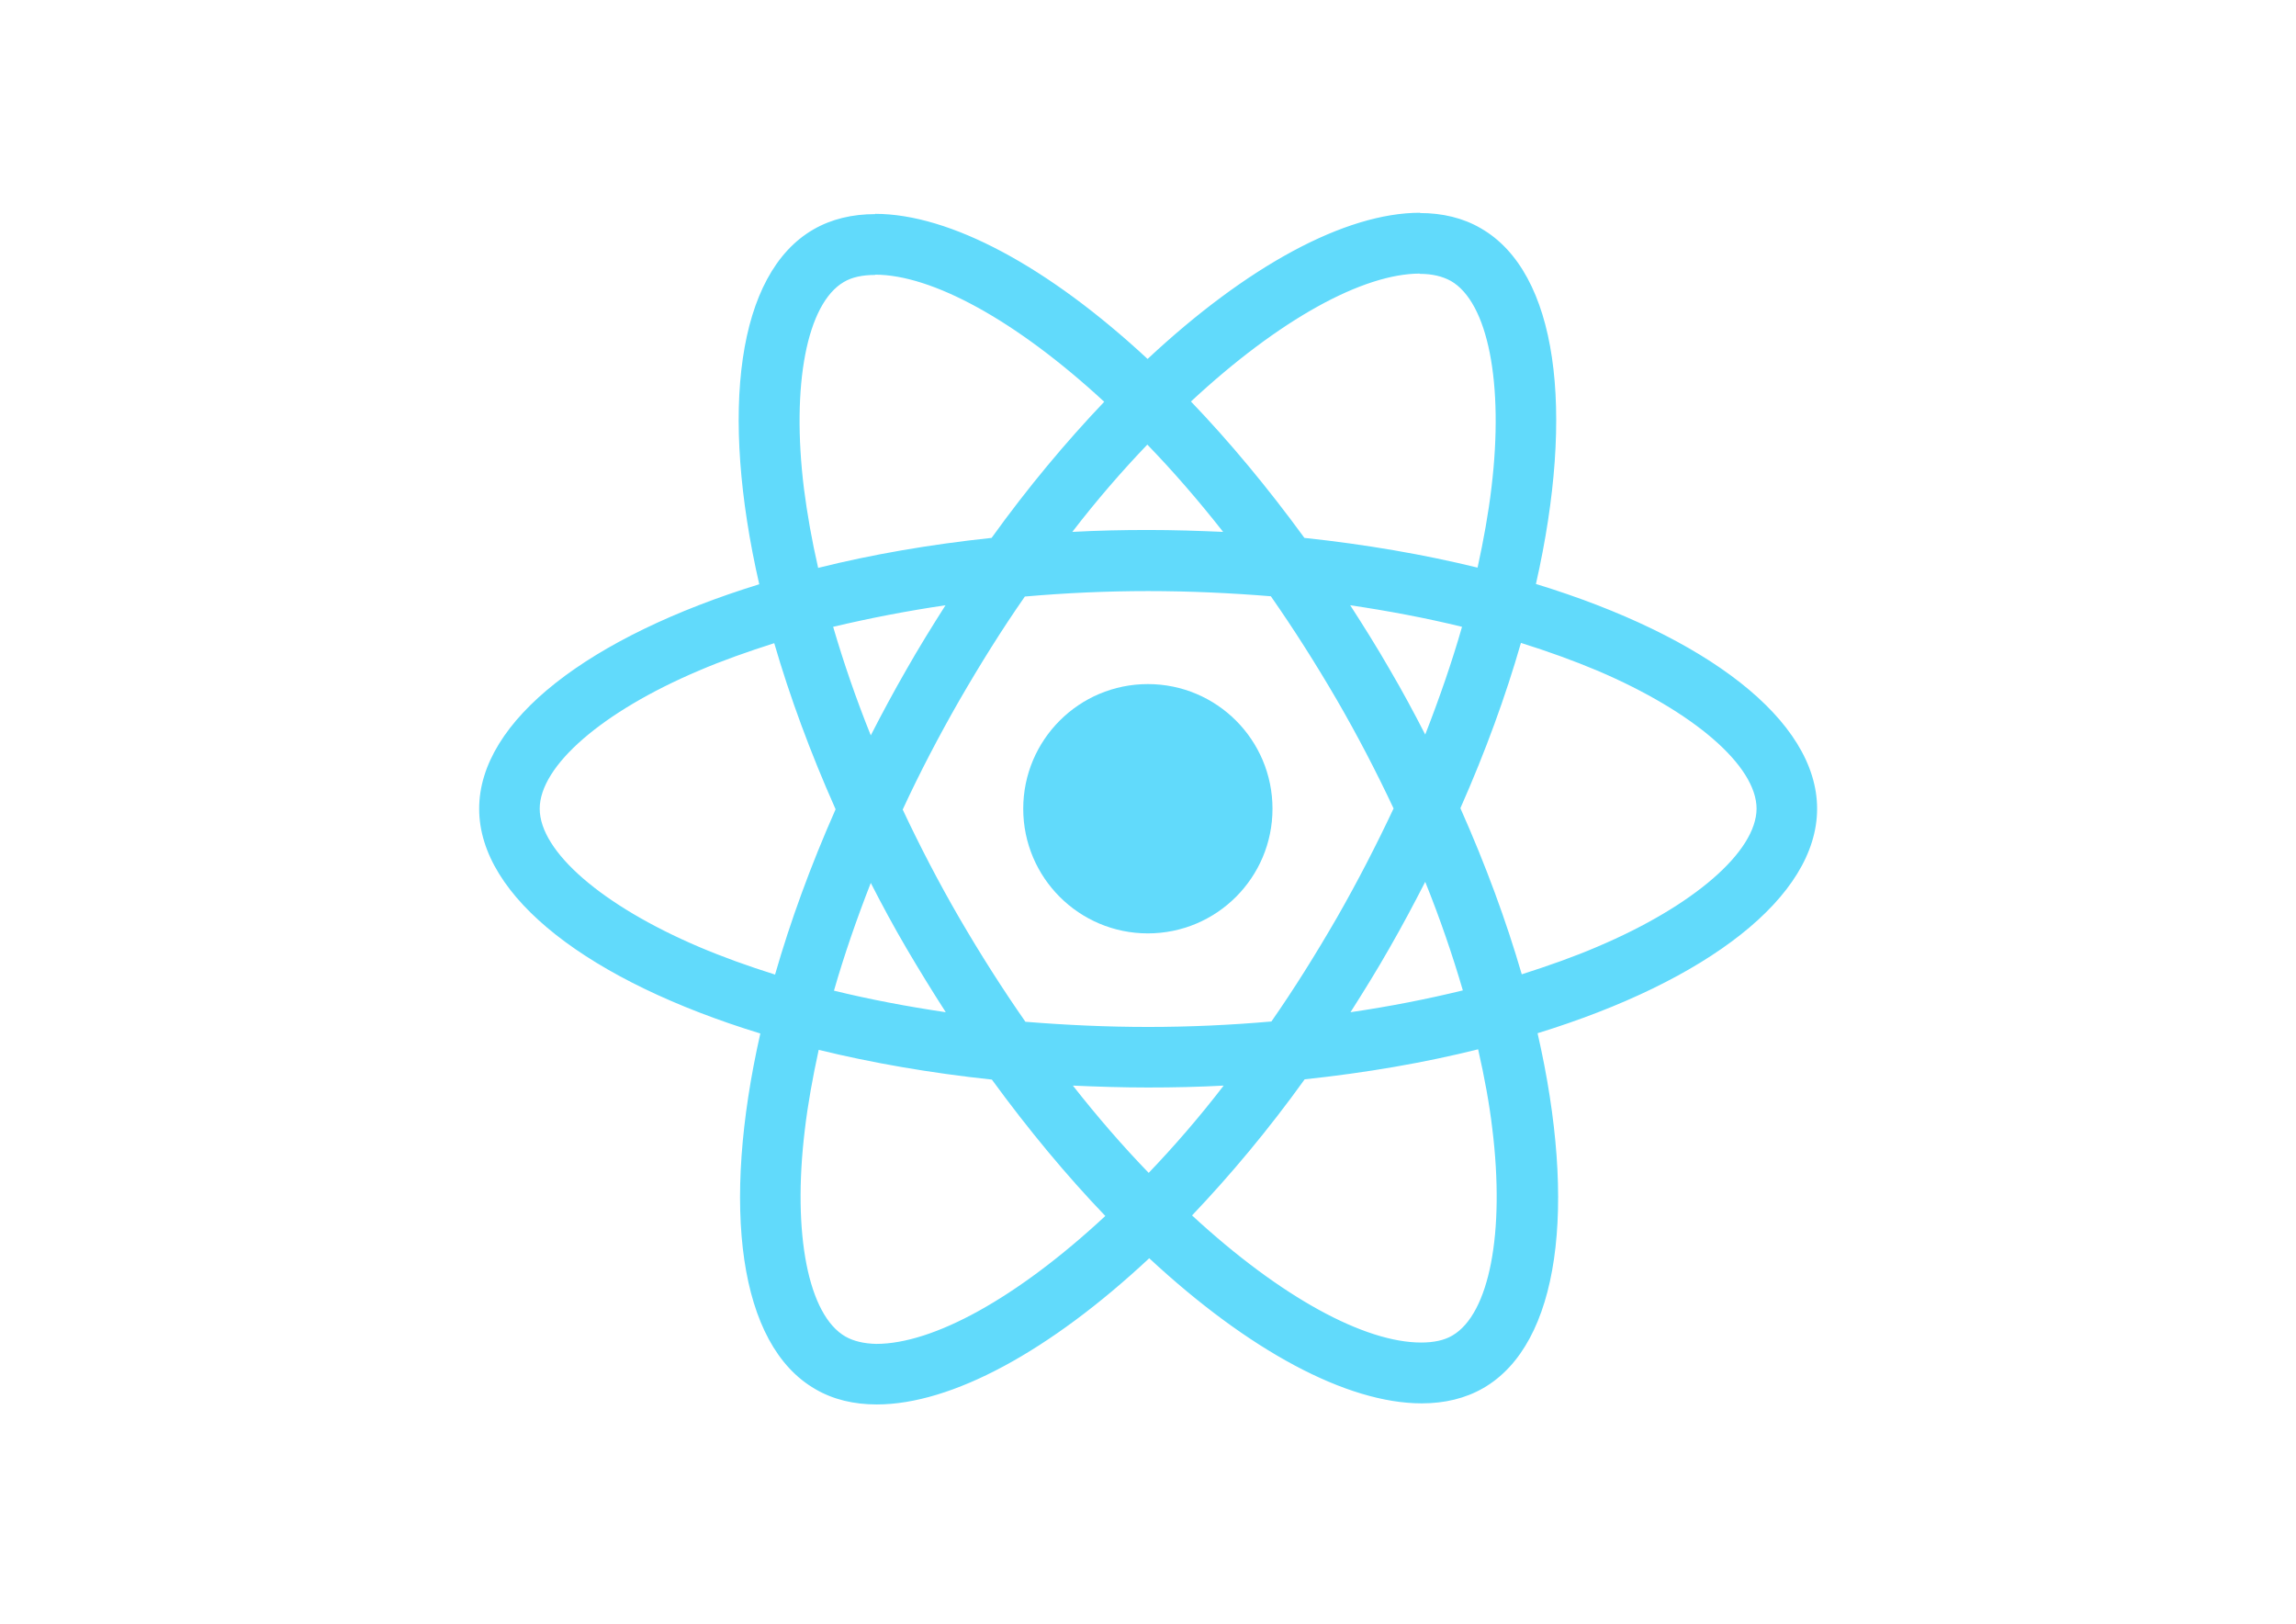
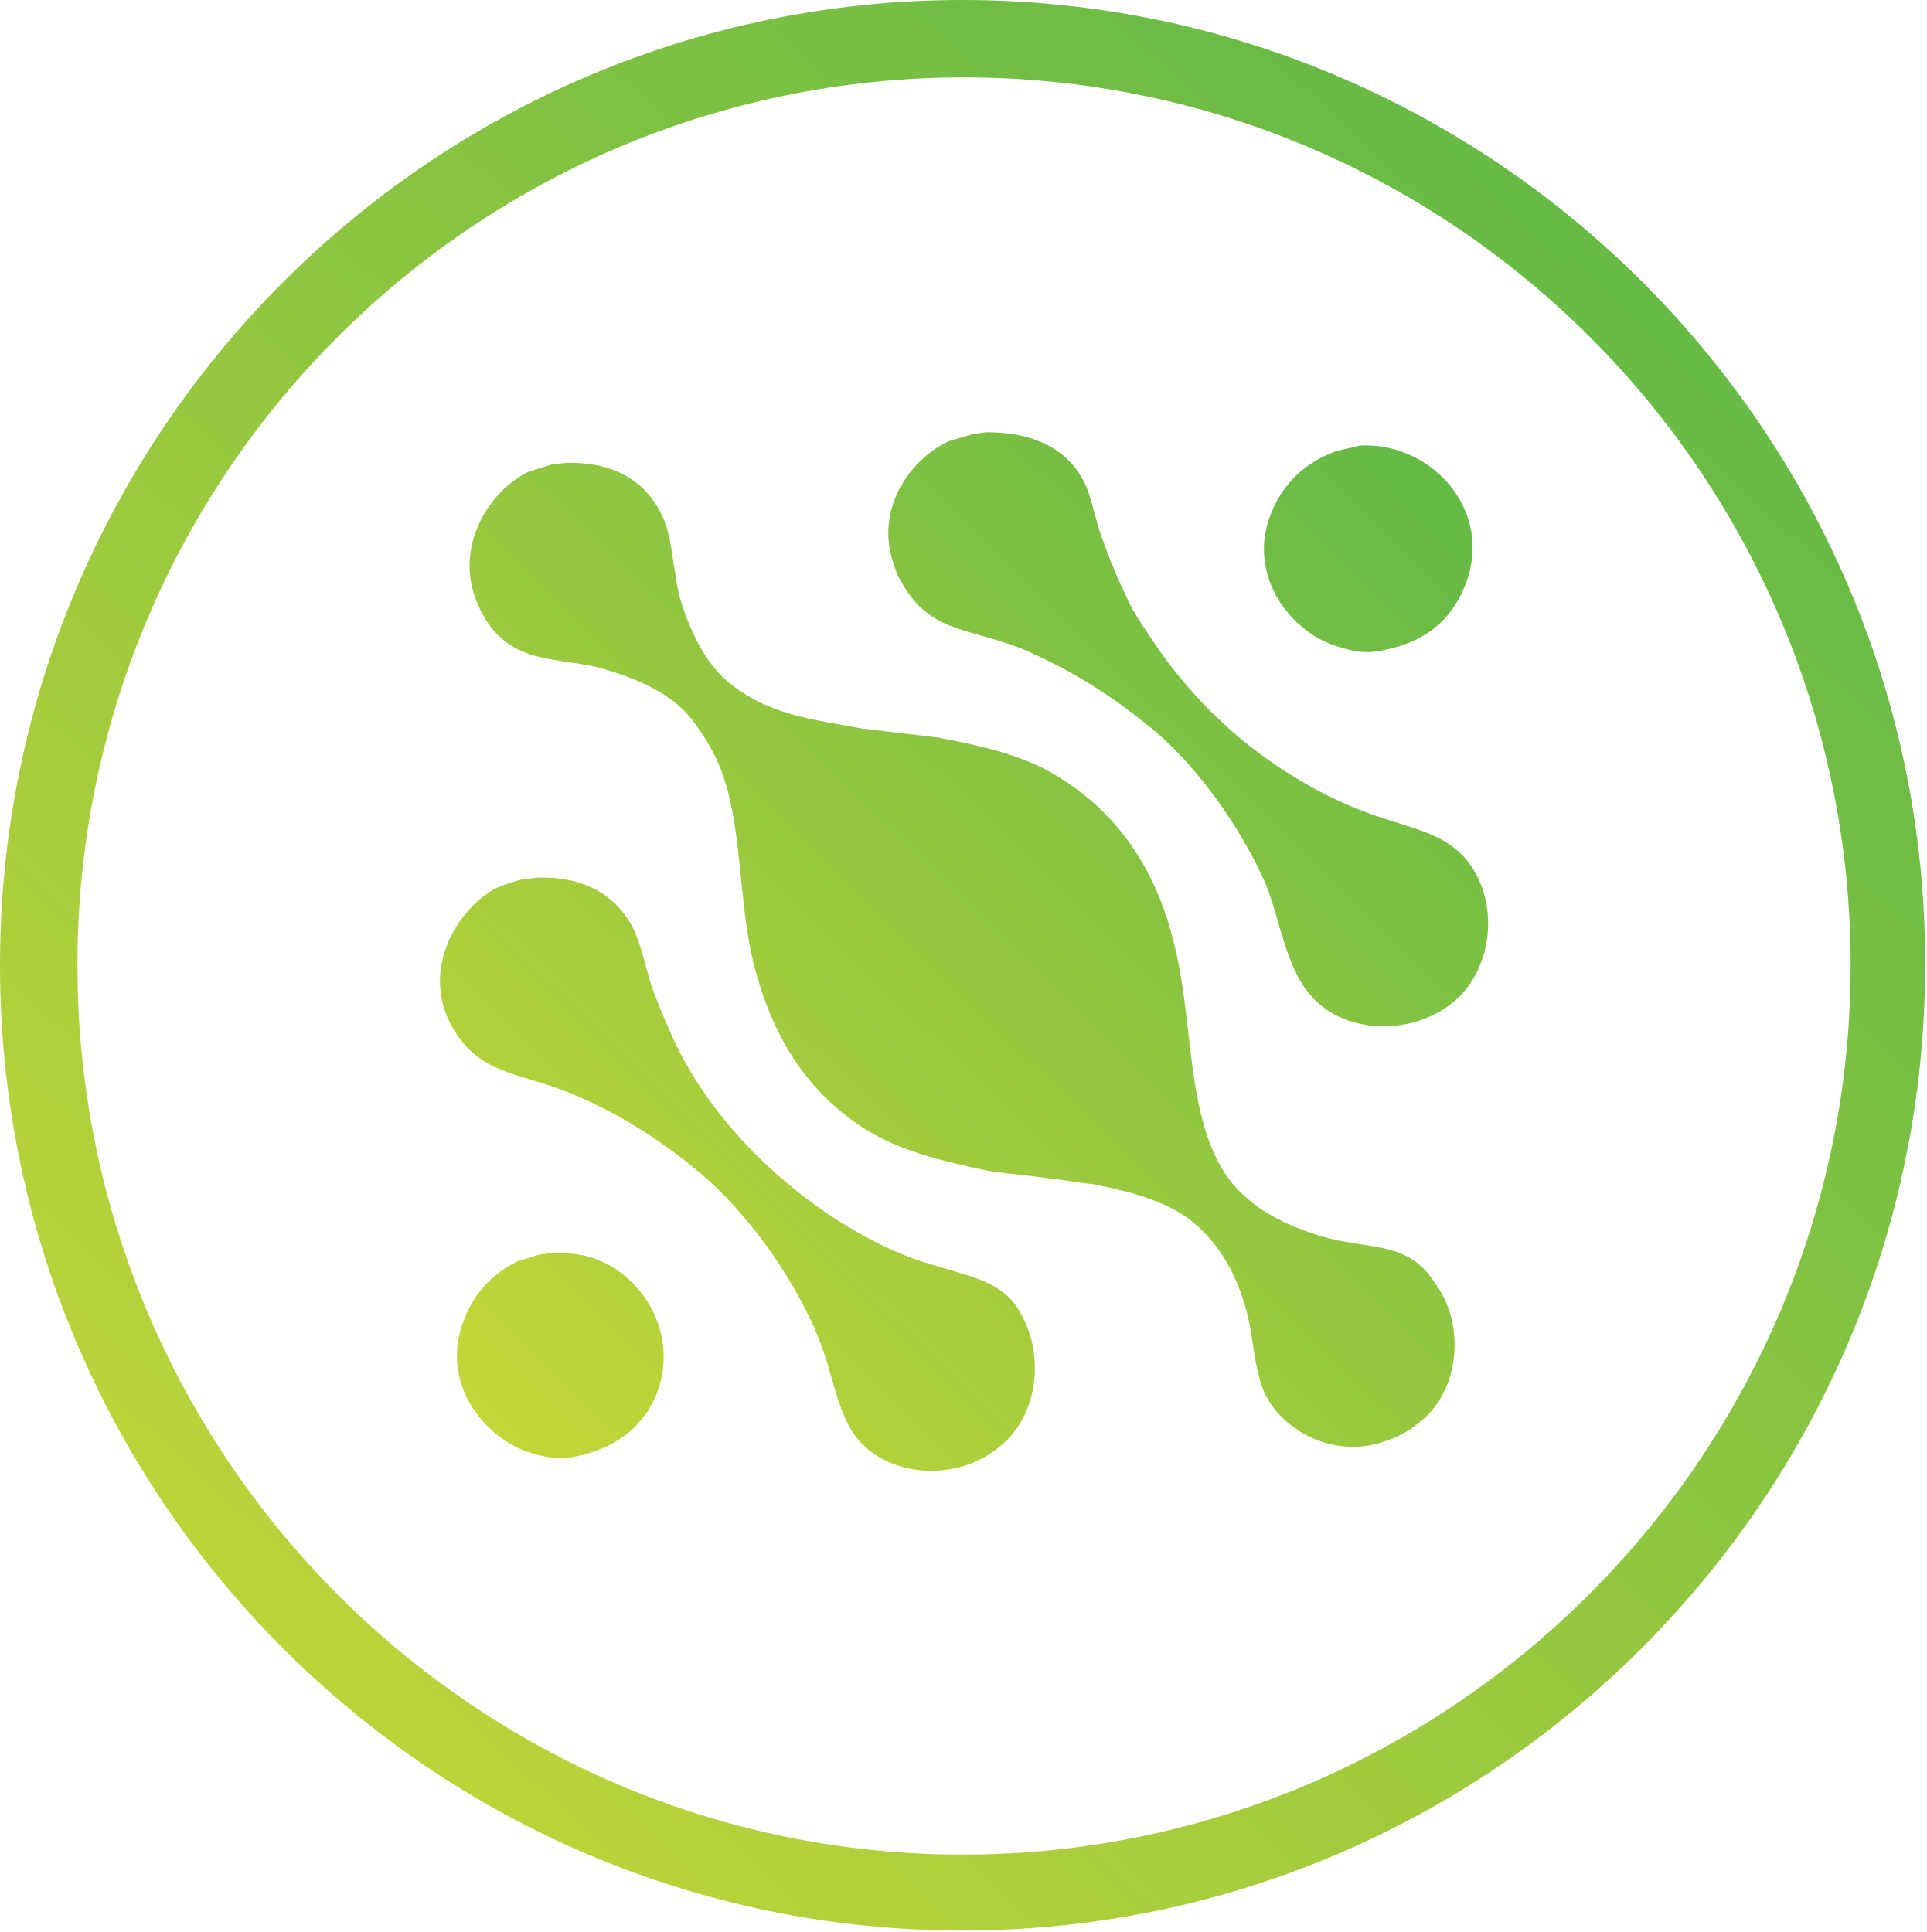
- <svg xmlns="http://www.w3.org/2000/svg" viewBox="0 0 841.9 595.3">
-   <g fill="#61DAFB">
-     <path d="M666.3 296.5c0-32.5-40.7-63.3-103.1-82.4 14.4-63.6 8-114.2-20.2-130.4-6.5-3.8-14.1-5.6-22.4-5.6v22.3c4.6 0 8.3.9 11.4 2.6 13.6 7.8 19.5 37.5 14.9 75.7-1.1 9.4-2.9 19.3-5.1 29.4-19.6-4.8-41-8.5-63.5-10.9-13.5-18.5-27.5-35.3-41.6-50 32.6-30.3 63.2-46.9 84-46.9V78c-27.5 0-63.5 19.6-99.9 53.6-36.4-33.8-72.4-53.2-99.9-53.2v22.3c20.7 0 51.4 16.5 84 46.6-14 14.7-28 31.4-41.3 49.9-22.6 2.4-44 6.1-63.6 11-2.3-10-4-19.7-5.2-29-4.7-38.2 1.1-67.9 14.6-75.8 3-1.8 6.9-2.6 11.5-2.6V78.5c-8.4 0-16 1.8-22.6 5.6-28.1 16.2-34.4 66.7-19.9 130.1-62.2 19.2-102.7 49.9-102.7 82.3 0 32.5 40.7 63.3 103.1 82.4-14.4 63.6-8 114.2 20.2 130.4 6.5 3.8 14.1 5.6 22.5 5.6 27.5 0 63.5-19.6 99.9-53.6 36.4 33.8 72.4 53.2 99.9 53.2 8.4 0 16-1.8 22.6-5.6 28.1-16.2 34.4-66.7 19.9-130.1 62-19.1 102.5-49.9 102.5-82.3zm-130.2-66.7c-3.7 12.9-8.3 26.2-13.5 39.5-4.1-8-8.4-16-13.1-24-4.6-8-9.5-15.8-14.4-23.4 14.2 2.1 27.9 4.7 41 7.9zm-45.8 106.5c-7.8 13.5-15.8 26.3-24.1 38.2-14.9 1.3-30 2-45.2 2-15.1 0-30.2-.7-45-1.9-8.3-11.9-16.4-24.6-24.2-38-7.6-13.1-14.5-26.4-20.8-39.8 6.2-13.4 13.2-26.8 20.7-39.9 7.8-13.5 15.8-26.3 24.1-38.2 14.9-1.3 30-2 45.2-2 15.1 0 30.2.7 45 1.9 8.3 11.9 16.4 24.6 24.2 38 7.6 13.1 14.5 26.4 20.8 39.8-6.3 13.4-13.2 26.8-20.7 39.9zm32.3-13c5.4 13.4 10 26.8 13.8 39.8-13.1 3.2-26.9 5.9-41.2 8 4.9-7.7 9.8-15.6 14.4-23.7 4.6-8 8.9-16.1 13-24.1zM421.2 430c-9.3-9.6-18.6-20.3-27.8-32 9 .4 18.2.7 27.5.7 9.4 0 18.7-.2 27.8-.7-9 11.7-18.3 22.4-27.5 32zm-74.4-58.9c-14.2-2.1-27.9-4.7-41-7.9 3.7-12.9 8.3-26.2 13.5-39.5 4.1 8 8.4 16 13.1 24 4.7 8 9.5 15.8 14.4 23.4zM420.7 163c9.3 9.6 18.6 20.3 27.8 32-9-.4-18.2-.7-27.5-.7-9.4 0-18.7.2-27.8.7 9-11.7 18.3-22.4 27.5-32zm-74 58.9c-4.9 7.7-9.8 15.6-14.4 23.7-4.6 8-8.9 16-13 24-5.4-13.4-10-26.8-13.8-39.8 13.1-3.1 26.9-5.8 41.2-7.9zm-90.5 125.2c-35.4-15.1-58.3-34.9-58.3-50.6 0-15.7 22.9-35.6 58.3-50.6 8.6-3.7 18-7 27.7-10.1 5.7 19.6 13.2 40 22.5 60.9-9.2 20.8-16.6 41.1-22.2 60.6-9.9-3.1-19.3-6.5-28-10.2zM310 490c-13.6-7.8-19.5-37.5-14.9-75.7 1.1-9.4 2.9-19.3 5.1-29.4 19.6 4.8 41 8.5 63.5 10.9 13.5 18.5 27.5 35.3 41.6 50-32.6 30.3-63.2 46.9-84 46.9-4.5-.1-8.3-1-11.3-2.7zm237.2-76.2c4.7 38.2-1.1 67.9-14.6 75.8-3 1.8-6.9 2.6-11.5 2.6-20.7 0-51.4-16.5-84-46.6 14-14.7 28-31.4 41.3-49.9 22.6-2.4 44-6.1 63.6-11 2.3 10.1 4.1 19.8 5.2 29.1zm38.5-66.7c-8.6 3.7-18 7-27.7 10.1-5.7-19.6-13.2-40-22.5-60.9 9.2-20.8 16.6-41.1 22.2-60.6 9.9 3.1 19.3 6.5 28.1 10.2 35.4 15.1 58.3 34.9 58.3 50.6-.1 15.7-23 35.6-58.4 50.6zM320.8 78.4z" />
-     <circle cx="420.9" cy="296.5" r="45.7" />
-     <path d="M520.5 78.1z" />
-   </g>
+ <svg xmlns="http://www.w3.org/2000/svg" version="1.1" id="Layer_1" x="0px" y="0px" viewBox="0 0 131.9 132.3" style="enable-background:new 0 0 131.9 132.3;" xml:space="preserve">
+   <style type="text/css">
+ 	.st0{fill-rule:evenodd;clip-rule:evenodd;fill:url(#SVGID_1_);}
+ 	.st1{fill-rule:evenodd;clip-rule:evenodd;fill:url(#SVGID_2_);}
+ </style>
+   <text transform="matrix(1 0 0 1 160.95 105.04)" style="display:none;fill:#010101;enable-background:new    ; font-family:'ArialMT'; font-size:114.69px;">Dilate</text>
+   <linearGradient id="SVGID_1_" gradientUnits="userSpaceOnUse" x1="2.009" y1="288.836" x2="125.93" y2="423.809" gradientTransform="matrix(1 0 0 -1 0 424.616)">
+     <stop offset="0" style="stop-color:#CED936" />
+     <stop offset="1" style="stop-color:#58B648" />
+   </linearGradient>
+   <path class="st0" d="M0,66.1c0,36.5,29.6,66.1,65.9,66.1s65.9-29.7,65.9-66.1C131.9,29.7,102.3,0,65.9,0S0,29.7,0,66.1z M5.3,66.1  c0-33.6,27.2-60.8,60.7-60.8s60.7,27.3,60.7,60.8S99.4,127,65.9,127C32.5,127,5.3,99.7,5.3,66.1z" />
+   <linearGradient id="SVGID_2_" gradientUnits="userSpaceOnUse" x1="26.584" y1="319.068" x2="106.948" y2="401.279" gradientTransform="matrix(1 0 0 -1 0 424.616)">
+     <stop offset="0" style="stop-color:#CED936" />
+     <stop offset="1" style="stop-color:#58B648" />
+   </linearGradient>
+   <path class="st1" d="M61.8,40c1.9,3.3,4.5,3,8.1,4.4c3.3,1.4,6,3.1,8.6,5.2c3.2,2.5,6.3,6.8,8.1,10.8c1,2.4,1.4,5.7,3,7.6  c2.2,2.8,6.9,3,9.8,0.7c2.7-2.1,3.4-6.7,1.1-9.7c-1.4-1.8-3.5-2.2-5.9-3c-2.2-0.7-4.2-1.7-6-2.8c-4.1-2.5-7.4-5.8-10-9.8  c-0.6-0.9-1.2-1.8-1.6-2.8c-0.6-1.2-1.1-2.5-1.6-3.9c-0.4-1.1-0.6-2.3-1-3.3c-1-2.4-3.3-3.8-6.8-3.8c-0.3,0-0.6,0.1-0.9,0.1L65,30.2  c-2.3,1-4.9,4.1-4,7.8C61.2,38.7,61.4,39.4,61.8,40L61.8,40z M91.1,44.1c0.8,0.3,2,0.7,3.2,0.5c3.1-0.5,5-2,6-4.5  c2-5-2.1-9.6-6.8-9.6c-0.2,0-0.5,0-0.7,0.1c-0.5,0.1-1.1,0.2-1.6,0.4c-2,0.8-3.4,2.2-4.2,4.2C85.4,39.3,88.2,43,91.1,44.1z   M90.6,84.7c-2.7-0.8-5-2-6.5-4c-3-4.2-2.3-10.8-3.8-16.4c-1.3-5.1-4-8.8-8-11.2c-2.3-1.4-5-2-8.1-2.6c-1.7-0.2-3.4-0.4-5.1-0.6  c-3.9-0.7-6.4-1-9-3c-1.7-1.3-2.8-3.5-3.5-5.8c-0.5-1.7-0.5-3.8-1.1-5.4c-1-2.5-3.2-4.1-6.7-4c-0.3,0-0.6,0.1-1,0.1l-1.6,0.5  c-2.6,1.2-5.1,5-3.6,8.8c0.6,1.6,1.7,3,3.4,3.6c1.5,0.6,3.6,0.6,5.3,1.1c2.4,0.7,4.7,1.7,6.1,3.5c0.9,1.2,1.7,2.5,2.2,4.1  c1.2,3.7,1,8.6,2,12.6c1.3,5.1,3.7,8.8,7.6,11.3c2.4,1.5,5.2,2.2,8.6,2.9c1.4,0.2,2.7,0.3,4.1,0.5c1,0.1,2,0.3,3,0.4  c2.5,0.5,4.7,1.1,6.4,2.3c1.9,1.4,3.2,3.5,3.9,5.9c0.6,1.8,0.6,4.2,1.3,5.9c1,2.5,4.6,4.8,8.3,3.5c1-0.3,1.8-0.8,2.5-1.4  c2.6-2.1,3.1-6.6,0.9-9.5C96.4,85,93.9,85.6,90.6,84.7z M63.8,86.6c-2.4-0.7-4.5-1.8-6.4-3c-4.7-3-9.2-7.6-11.5-12.9  c-0.5-1.1-1-2.3-1.4-3.5c-0.3-1.1-0.6-2.3-1-3.3c-1-2.3-3.2-3.9-6.6-3.8c-0.4,0-0.7,0.1-1.1,0.1c-0.7,0.2-1.4,0.4-2,0.7  c-2.7,1.6-5,5.7-2.8,9.5c1.9,3.2,4.4,3,7.9,4.4c3.2,1.3,5.9,3,8.4,5c3.3,2.6,6.4,6.7,8.3,10.8c0.5,1.1,0.9,2.2,1.2,3.3  c0.5,1.7,0.9,3.3,1.8,4.5c2.2,2.8,6.9,3.1,9.8,0.7c2.8-2.2,3.3-6.8,1-9.9C68.2,87.7,66.1,87.3,63.8,86.6L63.8,86.6z M41,86.3  c-0.9-0.4-1.9-0.5-3.2-0.5c-0.3,0-0.5,0.1-0.8,0.1c-0.5,0.1-0.9,0.3-1.4,0.4c-1.8,0.8-3.1,2.2-3.8,4c-1.7,4.2,1.1,7.8,4,9  c0.8,0.3,2.1,0.7,3.3,0.5c2.8-0.5,4.8-1.9,5.8-4.2C46.6,91.4,44,87.5,41,86.3z" />
</svg>
